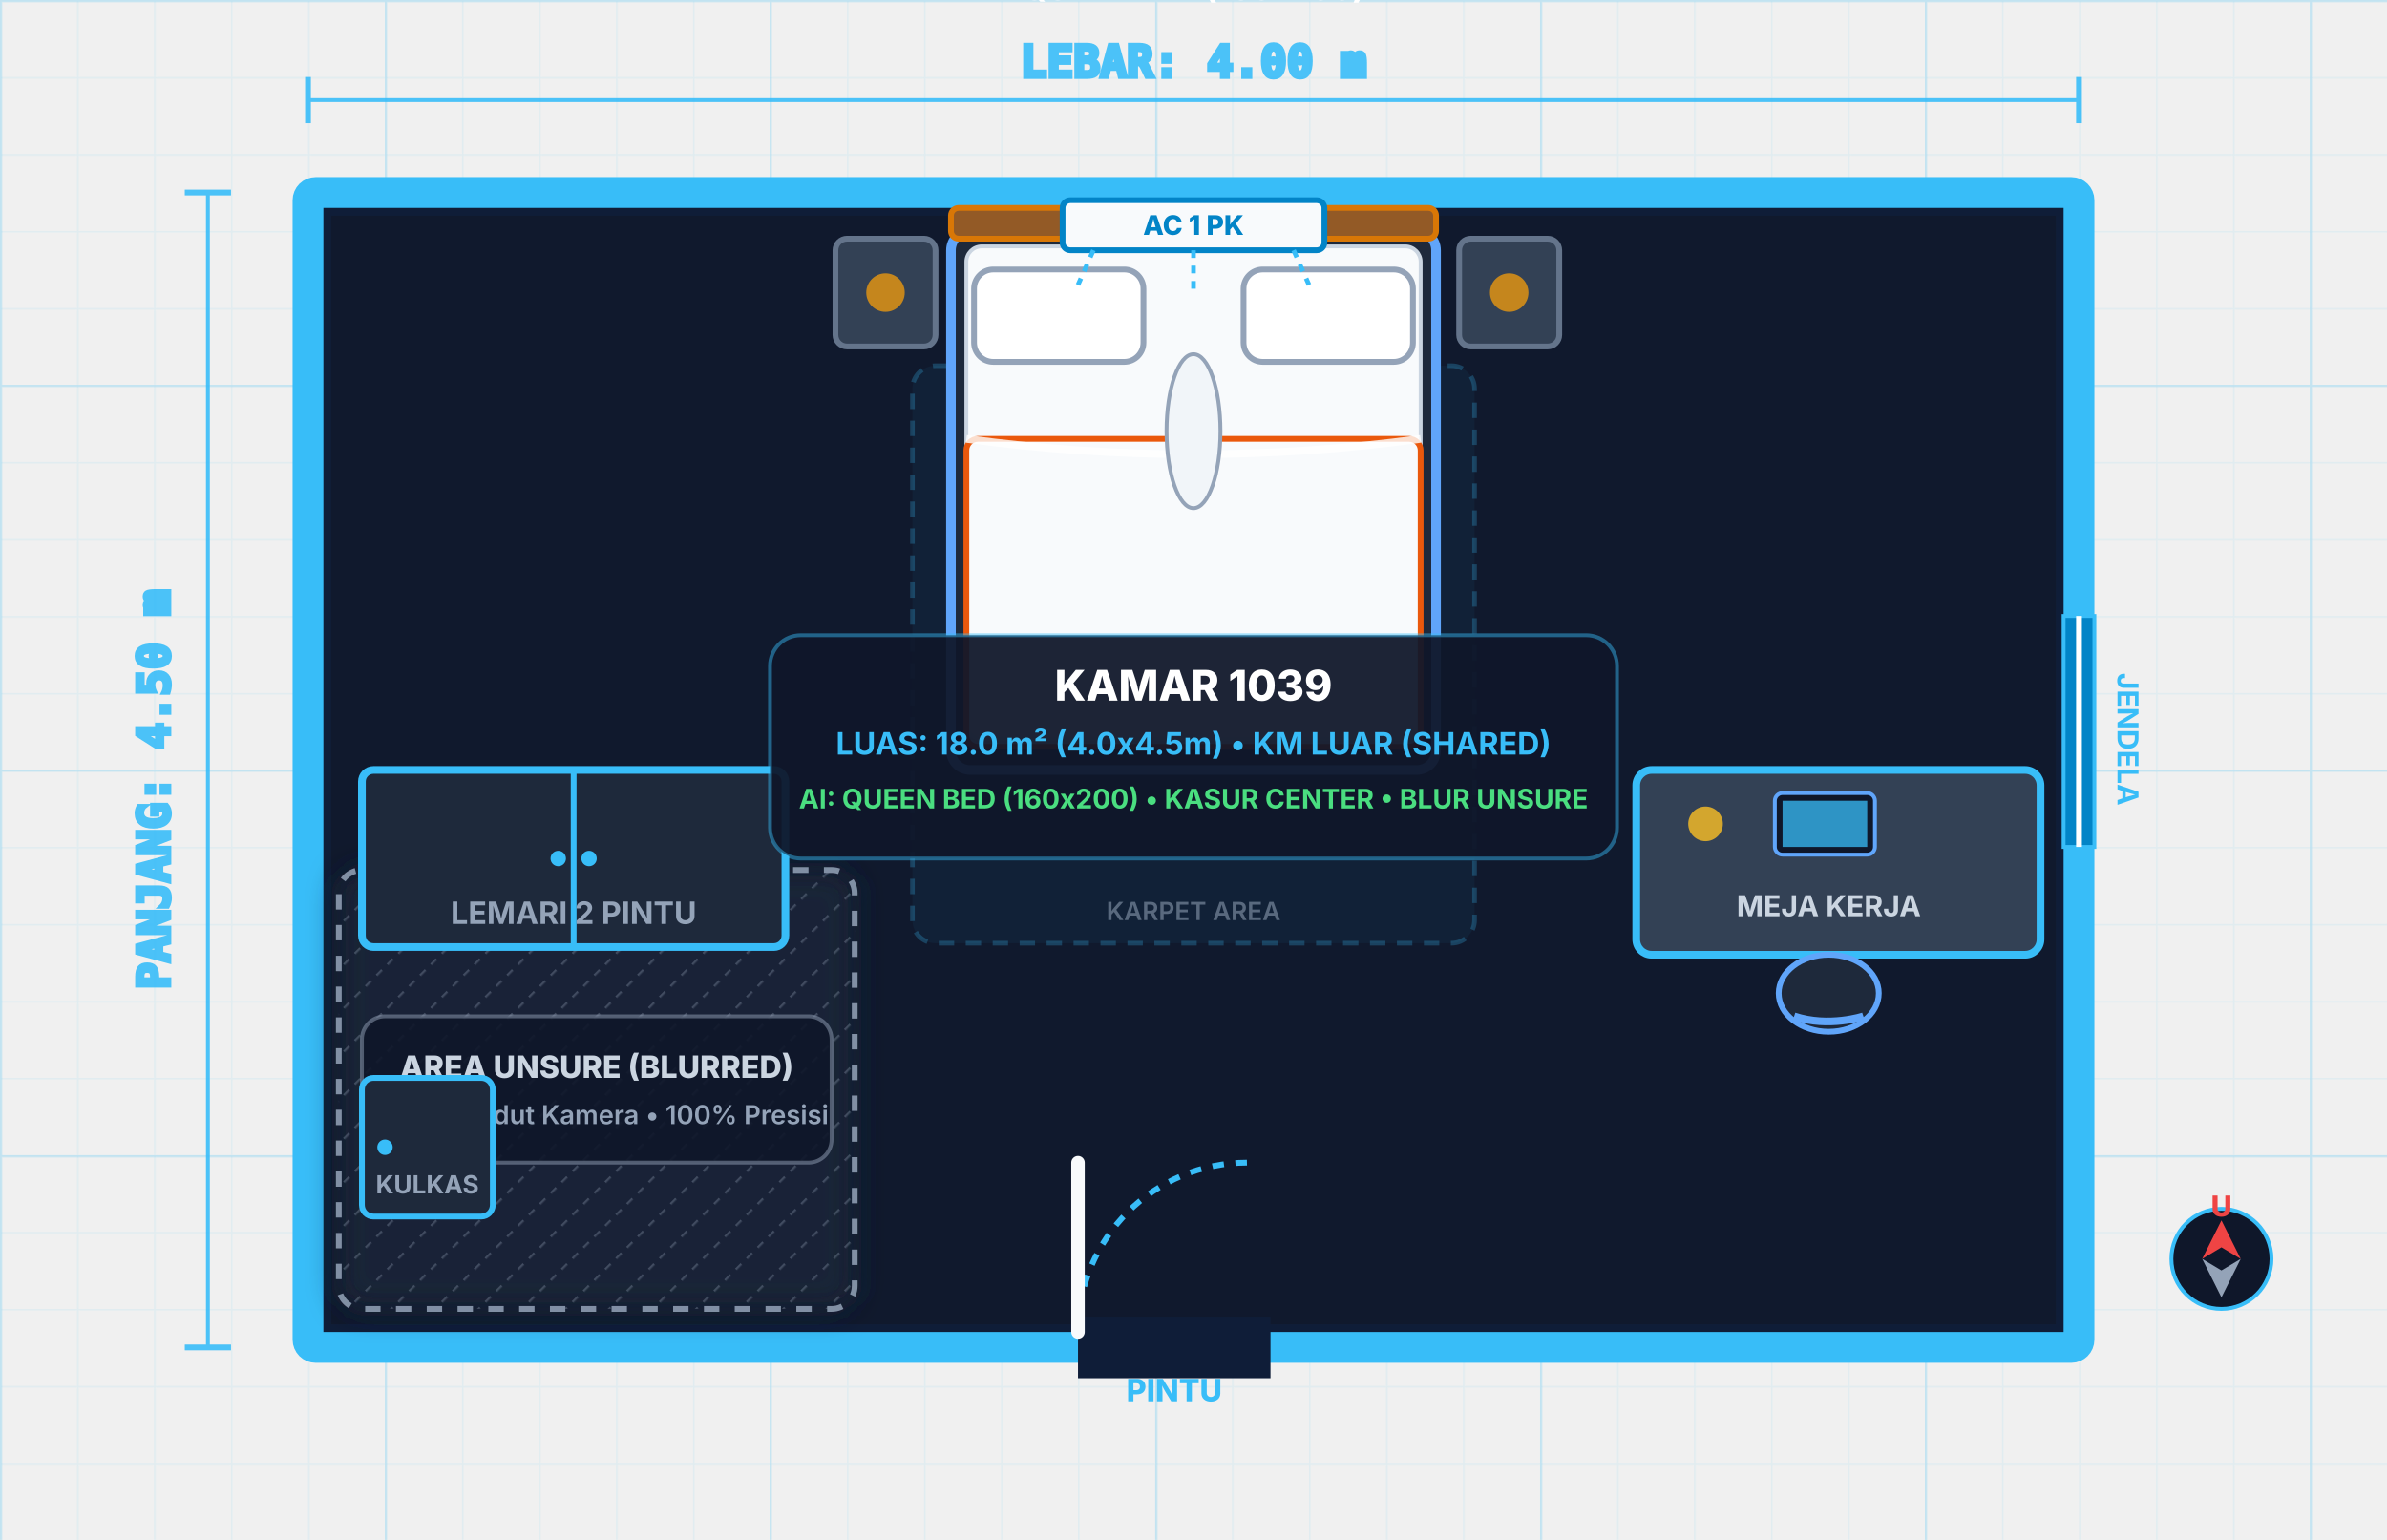
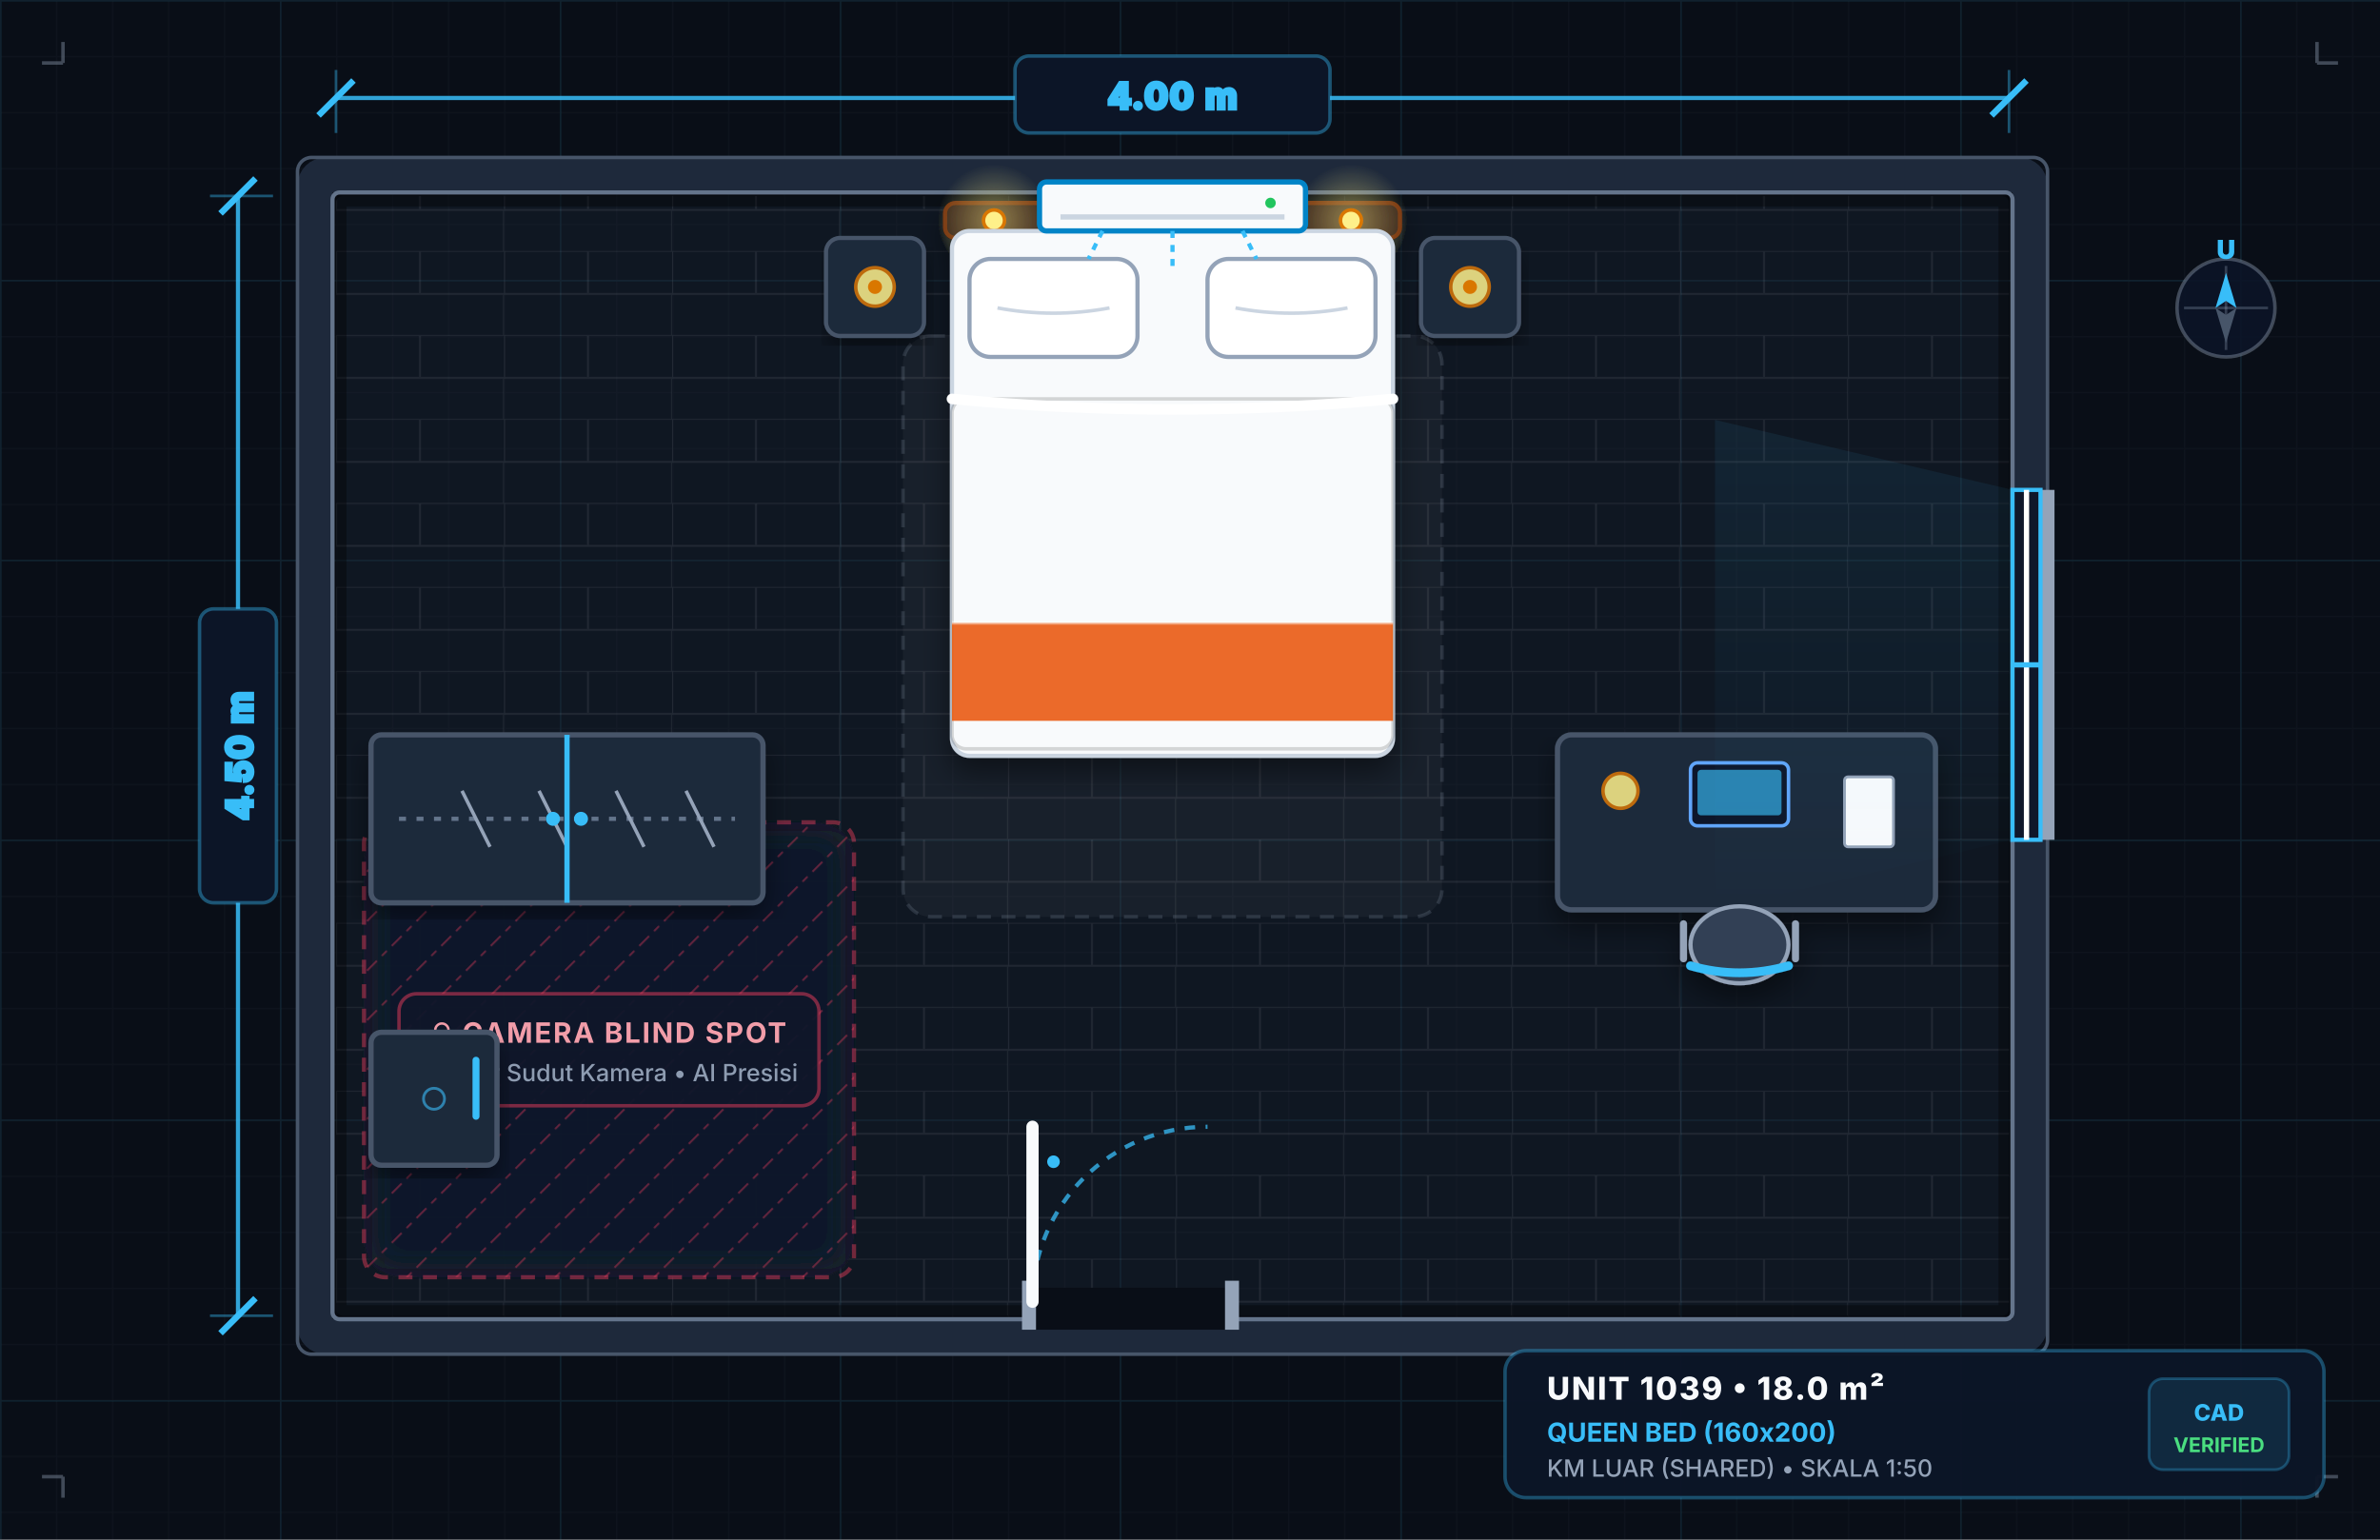
- <svg xmlns="http://www.w3.org/2000/svg" viewBox="0 0 620 400" width="100%" height="100%" style="background:#0b1329; border-radius:12px; font-family:'Inter',system-ui,sans-serif;">
+ <svg xmlns="http://www.w3.org/2000/svg" viewBox="0 0 680 440" width="100%" height="100%" style="background:#090e17; border-radius:14px; font-family:'Inter',system-ui,-apple-system,sans-serif;">
  <defs>
-     <pattern id="grid_s_489" width="20" height="20" patternUnits="userSpaceOnUse">
-       <path d="M 20 0 L 0 0 0 20" fill="none" stroke="rgba(56, 189, 248, 0.08)" stroke-width="0.8" />
+     <pattern id="grid_cad_489" width="16" height="16" patternUnits="userSpaceOnUse">
+       <path d="M 16 0 L 0 0 0 16" fill="none" stroke="rgba(148, 163, 184, 0.04)" stroke-width="0.75" />
    </pattern>
-     <pattern id="grid_m_489" width="100" height="100" patternUnits="userSpaceOnUse">
-       <path d="M 100 0 L 0 0 0 100" fill="none" stroke="rgba(56, 189, 248, 0.18)" stroke-width="1.2" />
+     <pattern id="grid_major_489" width="80" height="80" patternUnits="userSpaceOnUse">
+       <path d="M 80 0 L 0 0 0 80" fill="none" stroke="rgba(56, 189, 248, 0.08)" stroke-width="1" />
    </pattern>
-     <pattern id="tile_489" width="12" height="12" patternUnits="userSpaceOnUse">
-       <rect width="12" height="12" fill="rgba(14, 165, 233, 0.12)" />
-       <path d="M 12 0 L 0 0 0 12" fill="none" stroke="rgba(56, 189, 248, 0.28)" stroke-width="0.7" />
+     <pattern id="parquet_489" width="48" height="24" patternUnits="userSpaceOnUse">
+       <rect width="48" height="24" fill="#1e293b" fill-opacity="0.32" />
+       <path d="M 0 12 L 48 12 M 24 0 L 24 12 M 0 24 L 48 24 M 48 12 L 48 24 M 0 0 L 0 12" fill="none" stroke="rgba(255, 255, 255, 0.07)" stroke-width="0.6" />
    </pattern>
-     <filter id="unsure_blur_489" x="-20%" y="-20%" width="140%" height="140%">
-       <feGaussianBlur stdDeviation="3.8" />
+     <pattern id="bm_tile_489" width="14" height="14" patternUnits="userSpaceOnUse">
+       <rect width="14" height="14" fill="#0f2338" />
+       <path d="M 14 0 L 0 0 0 14" fill="none" stroke="rgba(56, 189, 248, 0.22)" stroke-width="0.6" />
+     </pattern>
+     <filter id="frost_blur_489" x="-10%" y="-10%" width="120%" height="120%">
+       <feGaussianBlur stdDeviation="5" result="blur" />
+       <feColorMatrix type="matrix" values="1 0 0 0 0  0 1 0 0 0  0 0 1 0 0  0 0 0 18 -7" />
    </filter>
-     <pattern id="unsure_hatch_489" width="8" height="8" patternTransform="rotate(45 0 0)" patternUnits="userSpaceOnUse">
-       <line x1="0" y1="0" x2="0" y2="8" stroke="rgba(148, 163, 184, 0.35)" stroke-width="1.2" stroke-dasharray="2 2" />
+     <pattern id="blind_hatch_489" width="10" height="10" patternTransform="rotate(45 0 0)" patternUnits="userSpaceOnUse">
+       <line x1="0" y1="0" x2="0" y2="10" stroke="rgba(244, 63, 94, 0.35)" stroke-width="1.2" stroke-dasharray="2 2" />
    </pattern>
+     <linearGradient id="win_light_489" x1="0%" y1="0%" x2="0%" y2="100%">
+       <stop offset="0%" stop-color="#38bdf8" stop-opacity="0.18" />
+       <stop offset="100%" stop-color="#38bdf8" stop-opacity="0.0" />
+     </linearGradient>
+     <radialGradient id="lamp_glow_489">
+       <stop offset="0%" stop-color="#fef08a" stop-opacity="0.45" />
+       <stop offset="100%" stop-color="#fef08a" stop-opacity="0" />
+     </radialGradient>
+     <filter id="drop_shadow_489" x="-5%" y="-5%" width="115%" height="115%">
+       <feDropShadow dx="0" dy="4" stdDeviation="4" flood-color="#000000" flood-opacity="0.45" />
+     </filter>
  </defs>
-   <rect width="620" height="400" fill="url(#grid_s_489)" />
-   <rect width="620" height="400" fill="url(#grid_m_489)" />
-   <g stroke="#38bdf8" stroke-width="1" opacity="0.9">
-     <line x1="80" y1="26" x2="540" y2="26" />
-     <line x1="80" y1="20" x2="80" y2="32" stroke-width="1.5" />
-     <line x1="540" y1="20" x2="540" y2="32" stroke-width="1.5" />
-     <text x="310" y="20" fill="#38bdf8" font-size="11.5" font-weight="700" text-anchor="middle" font-family="monospace">
-       LEBAR: 4.00 m
+   <rect width="680" height="440" fill="#090e17" />
+   <rect width="680" height="440" fill="url(#grid_cad_489)" />
+   <rect width="680" height="440" fill="url(#grid_major_489)" />
+   <g stroke="rgba(148, 163, 184, 0.4)" stroke-width="1">
+     <path d="M 12 18 L 18 18 M 18 12 L 18 18" />
+     <path d="M 668 18 L 662 18 M 662 12 L 662 18" />
+     <path d="M 12 422 L 18 422 M 18 428 L 18 422" />
+     <path d="M 668 422 L 662 422 M 662 428 L 662 422" />
+   </g>
+   <g stroke="#38bdf8" stroke-width="1.2">
+     <line x1="96" y1="28" x2="574" y2="28" opacity="0.85" />
+     <line x1="91" y1="33" x2="101" y2="23" stroke-width="1.8" />
+     <line x1="569" y1="33" x2="579" y2="23" stroke-width="1.8" />
+     <line x1="96" y1="38" x2="96" y2="20" opacity="0.4" stroke-width="0.75" />
+     <line x1="574" y1="38" x2="574" y2="20" opacity="0.4" stroke-width="0.75" />
+     <rect x="290" y="16" width="90" height="22" rx="4" fill="#0c1527" stroke="rgba(56, 189, 248, 0.4)" stroke-width="1" />
+     <text x="335" y="31" fill="#38bdf8" font-size="10" font-weight="700" text-anchor="middle" letter-spacing="0.5">
+       4.00 m
    </text>
  </g>
-   <g stroke="#38bdf8" stroke-width="1" opacity="0.9">
-     <line x1="54" y1="50" x2="54" y2="350" />
-     <line x1="48" y1="50" x2="60" y2="50" stroke-width="1.5" />
-     <line x1="48" y1="350" x2="60" y2="350" stroke-width="1.5" />
-     <text x="44" y="205" fill="#38bdf8" font-size="11.5" font-weight="700" text-anchor="middle" font-family="monospace" transform="rotate(-90 44 205)">
-       PANJANG: 4.50 m
+   <g stroke="#38bdf8" stroke-width="1.2">
+     <line x1="68" y1="56" x2="68" y2="376" opacity="0.85" />
+     <line x1="63" y1="61" x2="73" y2="51" stroke-width="1.8" />
+     <line x1="63" y1="381" x2="73" y2="371" stroke-width="1.8" />
+     <line x1="78" y1="56" x2="60" y2="56" opacity="0.4" stroke-width="0.75" />
+     <line x1="78" y1="376" x2="60" y2="376" opacity="0.4" stroke-width="0.75" />
+     <g transform="translate(68, 216)">
+       <rect x="-42" y="-11" width="84" height="22" rx="4" fill="#0c1527" stroke="rgba(56, 189, 248, 0.4)" stroke-width="1" transform="rotate(-90)" />
+       <text x="0" y="4" fill="#38bdf8" font-size="10" font-weight="700" text-anchor="middle" letter-spacing="0.5" transform="rotate(-90)">
+         4.50 m
+       </text>
+     </g>
+   </g>
+   <rect x="96" y="56" width="478" height="320" rx="2" fill="url(#parquet_489)" />
+   <rect x="96" y="56" width="478" height="320" fill="none" stroke="rgba(0, 0, 0, 0.35)" stroke-width="6" />
+   <rect x="90" y="50" width="490" height="332" fill="none" stroke="#1e293b" stroke-width="10" rx="3" />
+   <rect x="85" y="45" width="500" height="342" fill="none" stroke="#475569" stroke-width="1" rx="4" />
+   <rect x="95" y="55" width="480" height="322" fill="none" stroke="#64748b" stroke-width="1.2" rx="2" />
+   <g id="unsure_zone" opacity="0.95">
+     <rect x="104" y="235" width="140" height="130" rx="6" fill="rgba(15, 23, 42, 0.85)" filter="url(#frost_blur_489)" />
+     <rect x="104" y="235" width="140" height="130" rx="6" fill="url(#blind_hatch_489)" stroke="rgba(244, 63, 94, 0.45)" stroke-width="1.2" stroke-dasharray="4 3" />
+     <rect x="114" y="284" width="120" height="32" rx="5" fill="rgba(15, 23, 42, 0.94)" stroke="rgba(244, 63, 94, 0.5)" stroke-width="1" />
+     <text x="174.0" y="298" fill="#fda4af" font-size="8" font-weight="700" text-anchor="middle" letter-spacing="0.5">
+       ⚲ CAMERA BLIND SPOT
+     </text>
+     <text x="174.0" y="309" fill="#94a3b8" font-size="6.8" font-weight="500" text-anchor="middle">
+       Di Luar Sudut Kamera • AI Presisi
    </text>
  </g>
-   <rect x="80" y="50" width="460" height="300" fill="#0f1d38" stroke="#38bdf8" stroke-width="8" rx="2" />
-   <rect x="86" y="56" width="448" height="288" fill="#1e293b" opacity="0.22" />
-   <rect x="86" y="56" width="448" height="288" fill="rgba(15, 23, 42, 0.75)" />
-   <g>
-     <rect x="88" y="226" width="134" height="114" rx="6" fill="rgba(30, 41, 59, 0.75)" filter="url(#unsure_blur_489)" />
-     <rect x="88" y="226" width="134" height="114" rx="6" fill="url(#unsure_hatch_489)" stroke="#94a3b8" stroke-width="1.5" stroke-dasharray="4 4" opacity="0.85" />
-     <rect x="94" y="264" width="122" height="38" rx="6" fill="rgba(15, 23, 42, 0.9)" stroke="rgba(148, 163, 184, 0.5)" stroke-width="1" />
-     <text x="155.0" y="280" fill="#cbd5e1" font-size="8" font-weight="800" text-anchor="middle">AREA UNSURE (BLURRED)</text>
-     <text x="155.0" y="292" fill="#94a3b8" font-size="6.8" font-weight="600" text-anchor="middle">Di Luar Sudut Kamera • 100% Presisi</text>
+   <rect x="258" y="96" width="154" height="166" rx="8" fill="rgba(255, 255, 255, 0.04)" stroke="rgba(148, 163, 184, 0.2)" stroke-width="1" stroke-dasharray="4 3" />
+   <g id="bed_unit" filter="url(#drop_shadow_489)">
+     <rect x="270" y="58" width="130" height="10" rx="3" fill="#3b271d" stroke="#78350f" stroke-width="1.2" />
+     <circle cx="284" cy="63" r="16" fill="url(#lamp_glow_489)" />
+     <circle cx="386" cy="63" r="16" fill="url(#lamp_glow_489)" />
+     <circle cx="284" cy="63" r="3" fill="#fef08a" stroke="#d97706" stroke-width="1" />
+     <circle cx="386" cy="63" r="3" fill="#fef08a" stroke="#d97706" stroke-width="1" />
+     <rect x="272" y="66" width="126" height="150" rx="5" fill="#f8fafc" stroke="#cbd5e1" stroke-width="1.2" />
+     <rect x="272" y="114" width="126" height="100" rx="4" fill="#f8fafc" stroke="rgba(0,0,0,0.15)" stroke-width="1" />
+     <path d="M 272 114 Q 335.0 120 398 114" fill="none" stroke="#ffffff" stroke-width="3" stroke-linecap="round" />
+     <rect x="272" y="178" width="126" height="28" fill="#ea580c" opacity="0.88" />
+     <line x1="272" y1="178" x2="398" y2="178" stroke="rgba(255,255,255,0.4)" stroke-width="1" />
+     <rect x="277" y="74" width="48" height="28" rx="6" fill="#ffffff" stroke="#94a3b8" stroke-width="1.2" />
+     <path d="M 285 88 Q 301.0 91 317 88" fill="none" stroke="#cbd5e1" stroke-width="1" />
+     <rect x="345" y="74" width="48" height="28" rx="6" fill="#ffffff" stroke="#94a3b8" stroke-width="1.2" />
+     <path d="M 353 88 Q 369.0 91 385 88" fill="none" stroke="#cbd5e1" stroke-width="1" />
  </g>
-   <g>
-     <rect x="237" y="95" width="146" height="150" rx="6" fill="rgba(56, 189, 248, 0.05)" stroke="rgba(56, 189, 248, 0.25)" stroke-width="1.2" stroke-dasharray="4 3" />
-     <text x="310.0" y="239" fill="rgba(148, 163, 184, 0.55)" font-size="6.5" font-weight="600" text-anchor="middle">KARPET AREA</text>
+   <g filter="url(#drop_shadow_489)">
+     <rect x="236" y="68" width="28" height="28" rx="4" fill="#1e293b" stroke="#475569" stroke-width="1.2" />
+     <circle cx="250" cy="82" r="5.5" fill="#fef08a" stroke="#d97706" stroke-width="1" opacity="0.85" />
+     <circle cx="250" cy="82" r="2" fill="#d97706" />
  </g>
-   <g>
-     <rect x="247" y="60" width="126" height="140" rx="5" fill="#1e293b" stroke="#60a5fa" stroke-width="2.5" />
-     <rect x="247" y="54" width="126" height="8" rx="2" fill="#935a26" stroke="#d97706" stroke-width="1.5" />
-     <rect x="251" y="64" width="118" height="128" rx="4" fill="#f8fafc" stroke="#cbd5e1" stroke-width="1" />
-     <rect x="251" y="114" width="118" height="80" rx="3" fill="#f8fafc" stroke="#ea580c" stroke-width="1.5" fill-opacity="0.95" />
-     <path d="M 251 114 Q 310.0 122 369 114" fill="none" stroke="#ffffff" stroke-width="2" opacity="0.8" />
-     <rect x="253" y="70" width="44" height="24" rx="5" fill="#ffffff" stroke="#94a3b8" stroke-width="1.5" />
-     <rect x="323" y="70" width="44" height="24" rx="5" fill="#ffffff" stroke="#94a3b8" stroke-width="1.5" />
-     <ellipse cx="310.0" cy="112" rx="7" ry="20" fill="#f1f5f9" stroke="#94a3b8" stroke-width="1" />
-     <text x="310.0" cy="160" fill="#ffffff" font-size="8" font-weight="800" text-anchor="middle">QUEEN BED (160x200)</text>
+   <g filter="url(#drop_shadow_489)">
+     <rect x="406" y="68" width="28" height="28" rx="4" fill="#1e293b" stroke="#475569" stroke-width="1.2" />
+     <circle cx="420" cy="82" r="5.5" fill="#fef08a" stroke="#d97706" stroke-width="1" opacity="0.85" />
+     <circle cx="420" cy="82" r="2" fill="#d97706" />
  </g>
-   <rect x="217" y="62" width="26" height="28" rx="3" fill="#334155" stroke="#64748b" stroke-width="1.5" />
-   <circle cx="230" cy="76" r="5" fill="#f59e0b" opacity="0.75" />
-   <rect x="379" y="62" width="26" height="28" rx="3" fill="#334155" stroke="#64748b" stroke-width="1.5" />
-   <circle cx="392" cy="76" r="5" fill="#f59e0b" opacity="0.75" />
-   <g>
-     <rect x="94" y="200" width="110" height="46" rx="3" fill="#1e293b" stroke="#38bdf8" stroke-width="2" />
-     <line x1="149" y1="200" x2="149" y2="246" stroke="#38bdf8" stroke-width="1.5" />
-     <circle cx="145" cy="223" r="2" fill="#38bdf8" />
-     <circle cx="153" cy="223" r="2" fill="#38bdf8" />
-     <text x="149" y="240" fill="#94a3b8" font-size="8" font-weight="700" text-anchor="middle">LEMARI 2 PINTU</text>
+   <g id="wardrobe" filter="url(#drop_shadow_489)">
+     <rect x="106" y="210" width="112" height="48" rx="3" fill="#1e293b" stroke="#475569" stroke-width="1.5" />
+     <line x1="114" y1="234" x2="210" y2="234" stroke="#64748b" stroke-width="1.2" stroke-dasharray="2 3" />
+     <line x1="132" y1="226" x2="140" y2="242" stroke="#94a3b8" stroke-width="1" />
+     <line x1="154" y1="226" x2="162" y2="242" stroke="#94a3b8" stroke-width="1" />
+     <line x1="176" y1="226" x2="184" y2="242" stroke="#94a3b8" stroke-width="1" />
+     <line x1="196" y1="226" x2="204" y2="242" stroke="#94a3b8" stroke-width="1" />
+     <line x1="162" y1="210" x2="162" y2="258" stroke="#38bdf8" stroke-width="1.5" />
+     <circle cx="158" cy="234" r="2" fill="#38bdf8" />
+     <circle cx="166" cy="234" r="2" fill="#38bdf8" />
  </g>
-   <g>
-     <rect x="425" y="200" width="105" height="48" rx="4" fill="#334155" stroke="#38bdf8" stroke-width="2" />
-     <rect x="461" y="206" width="26" height="16" rx="2" fill="#0f172a" stroke="#60a5fa" stroke-width="1" />
-     <rect x="463" y="208" width="22" height="12" fill="#38bdf8" opacity="0.75" />
-     <circle cx="443" cy="214" r="4.5" fill="#fbbf24" opacity="0.8" />
-     <ellipse cx="475" cy="258" rx="13" ry="10" fill="#1e293b" stroke="#60a5fa" stroke-width="1.5" />
-     <path d="M 466 264 C 475 267 484 264 484 264" stroke="#60a5fa" stroke-width="2" fill="none" />
-     <text x="475" y="238" fill="#cbd5e1" font-size="7.5" font-weight="700" text-anchor="middle">MEJA KERJA</text>
+   <g id="desk_setup" filter="url(#drop_shadow_489)">
+     <rect x="445" y="210" width="108" height="50" rx="4" fill="#1e293b" stroke="#475569" stroke-width="1.5" />
+     <rect x="483" y="218" width="28" height="18" rx="2" fill="#0f172a" stroke="#60a5fa" stroke-width="1" />
+     <rect x="485" y="220" width="24" height="13" rx="1" fill="#38bdf8" opacity="0.65" />
+     <circle cx="463" cy="226" r="5" fill="#fef08a" stroke="#d97706" stroke-width="1" opacity="0.85" />
+     <rect x="527" y="222" width="14" height="20" rx="1" fill="#f8fafc" stroke="#94a3b8" stroke-width="0.8" />
+     <ellipse cx="497" cy="270" rx="14" ry="11" fill="#334155" stroke="#94a3b8" stroke-width="1.2" />
+     <path d="M 483 276 Q 497 280 511 276" fill="none" stroke="#38bdf8" stroke-width="2.5" stroke-linecap="round" />
+     <line x1="481" y1="264" x2="481" y2="274" stroke="#94a3b8" stroke-width="2" stroke-linecap="round" />
+     <line x1="513" y1="264" x2="513" y2="274" stroke="#94a3b8" stroke-width="2" stroke-linecap="round" />
  </g>
-   <g>
-     <rect x="276" y="52" width="68" height="13" rx="2" fill="#f8fafc" stroke="#0284c7" stroke-width="1.5" />
-     <path d="M 284 65 L 280 74" stroke="#38bdf8" stroke-width="1.2" stroke-dasharray="2 2" />
-     <path d="M 310 65 L 310 76" stroke="#38bdf8" stroke-width="1.2" stroke-dasharray="2 2" />
-     <path d="M 336 65 L 340 74" stroke="#38bdf8" stroke-width="1.2" stroke-dasharray="2 2" />
-     <text x="310" y="61" fill="#0284c7" font-size="7" font-weight="800" text-anchor="middle">AC 1 PK</text>
+   <g id="ac_unit">
+     <rect x="297" y="52" width="76" height="14" rx="2" fill="#f8fafc" stroke="#0284c7" stroke-width="1.5" />
+     <line x1="303" y1="62" x2="367" y2="62" stroke="#cbd5e1" stroke-width="1.5" />
+     <line x1="315" y1="66" x2="311" y2="74" stroke="#38bdf8" stroke-width="1.2" stroke-dasharray="2 2" />
+     <line x1="335" y1="66" x2="335" y2="76" stroke="#38bdf8" stroke-width="1.2" stroke-dasharray="2 2" />
+     <line x1="355" y1="66" x2="359" y2="74" stroke="#38bdf8" stroke-width="1.2" stroke-dasharray="2 2" />
+     <circle cx="363" cy="58" r="1.5" fill="#22c55e" />
  </g>
-   <g>
-     <rect x="94" y="280" width="34" height="36" rx="3" fill="#1e293b" stroke="#38bdf8" stroke-width="1.5" />
-     <circle cx="100" cy="298" r="2" fill="#38bdf8" />
-     <text x="111" y="310" fill="#94a3b8" font-size="6.5" font-weight="700" text-anchor="middle">KULKAS</text>
+   <g id="fridge" filter="url(#drop_shadow_489)">
+     <rect x="106" y="295" width="36" height="38" rx="3" fill="#1e293b" stroke="#475569" stroke-width="1.5" />
+     <line x1="136" y1="303" x2="136" y2="319" stroke="#38bdf8" stroke-width="2" stroke-linecap="round" />
+     <circle cx="124" cy="314" r="3" fill="none" stroke="#38bdf8" stroke-width="0.8" opacity="0.6" />
  </g>
-   <g>
-     <rect x="536" y="160" width="8" height="60" fill="#0284c7" stroke="#38bdf8" stroke-width="1" />
-     <line x1="540" y1="160" x2="540" y2="220" stroke="#ffffff" stroke-width="1.5" />
-     <text x="550" y="192" fill="#38bdf8" font-size="7.5" font-weight="700" text-anchor="middle" transform="rotate(90 550 192)">JENDELA</text>
+   <g id="window_right">
+     <polygon points="575,140 490,120 490,260 575,240" fill="url(#win_light_489)" opacity="0.45" />
+     <rect x="583" y="140" width="4" height="100" fill="#94a3b8" />
+     <rect x="575" y="140" width="8" height="100" fill="#0f172a" stroke="#38bdf8" stroke-width="1.2" />
+     <line x1="579" y1="140" x2="579" y2="240" stroke="#ffffff" stroke-width="1.5" />
+     <line x1="575" y1="190" x2="583" y2="190" stroke="#38bdf8" stroke-width="1.5" />
  </g>
-   <g>
-     <rect x="280" y="342" width="50" height="16" fill="#0f1d38" />
-     <path d="M 280 346 A 44 44 0 0 1 324 302" fill="none" stroke="#38bdf8" stroke-width="1.5" stroke-dasharray="3 3" />
-     <line x1="280" y1="346" x2="280" y2="302" stroke="#f8fafc" stroke-width="3.5" stroke-linecap="round" />
-     <text x="305" y="364" fill="#38bdf8" font-size="8" font-weight="800" text-anchor="middle">PINTU</text>
+   <g id="main_door">
+     <rect x="295" y="368" width="56" height="12" fill="#090e17" />
+     <rect x="292" y="366" width="4" height="14" fill="#94a3b8" />
+     <rect x="350" y="366" width="4" height="14" fill="#94a3b8" />
+     <path d="M 295 372 A 50 50 0 0 1 345 322" fill="none" stroke="#38bdf8" stroke-width="1.2" stroke-dasharray="3 3" opacity="0.75" />
+     <line x1="295" y1="372" x2="295" y2="322" stroke="#f8fafc" stroke-width="3.5" stroke-linecap="round" />
+     <circle cx="301" cy="332" r="1.8" fill="#38bdf8" />
  </g>
-   <g>
-     <rect x="200" y="165" width="220" height="58" rx="8" fill="rgba(15, 23, 42, 0.94)" stroke="rgba(56, 189, 248, 0.45)" stroke-width="1" />
-     <text x="310" y="182" fill="#ffffff" font-size="11" font-weight="800" text-anchor="middle">KAMAR 1039</text>
-     <text x="310" y="196" fill="#38bdf8" font-size="8" font-weight="700" text-anchor="middle">LUAS: 18.0 m² (4.0x4.5m) • KM LUAR (SHARED)</text>
-     <text x="310" y="210" fill="#4ade80" font-size="7" font-weight="700" text-anchor="middle">AI: QUEEN BED (160x200) • KASUR CENTER • BLUR UNSURE</text>
+   <g id="title_block" transform="translate(430, 386)">
+     <rect x="0" y="0" width="234" height="42" rx="6" fill="rgba(12, 21, 39, 0.96)" stroke="rgba(56, 189, 248, 0.35)" stroke-width="1" />
+     <text x="12" y="14" fill="#f8fafc" font-size="9" font-weight="800" letter-spacing="0.5">
+       UNIT 1039 • 18.0 m²
+     </text>
+     <text x="12" y="26" fill="#38bdf8" font-size="7.5" font-weight="700">
+       QUEEN BED (160x200)
+     </text>
+     <text x="12" y="36" fill="#94a3b8" font-size="6.8" font-weight="500">
+       KM LUAR (SHARED) • SKALA 1:50
+     </text>
+     <rect x="184" y="8" width="40" height="26" rx="4" fill="rgba(56, 189, 248, 0.12)" stroke="rgba(56, 189, 248, 0.3)" stroke-width="0.8" />
+     <text x="204" y="20" fill="#38bdf8" font-size="6.5" font-weight="800" text-anchor="middle">CAD</text>
+     <text x="204" y="29" fill="#4ade80" font-size="5.8" font-weight="700" text-anchor="middle">VERIFIED</text>
  </g>
-   <g transform="translate(562, 312)">
-     <circle cx="15" cy="15" r="13" fill="#0f172a" stroke="#38bdf8" stroke-width="1" />
-     <path d="M 15 5 L 20 15 L 15 12 L 10 15 Z" fill="#ef4444" />
-     <path d="M 15 25 L 20 15 L 15 18 L 10 15 Z" fill="#94a3b8" />
-     <text x="15" y="4" fill="#ef4444" font-size="7.5" font-weight="800" text-anchor="middle">U</text>
+   <g id="north_compass" transform="translate(620, 72)">
+     <circle cx="16" cy="16" r="14" fill="rgba(12, 21, 39, 0.9)" stroke="rgba(148, 163, 184, 0.4)" stroke-width="1" />
+     <line x1="16" y1="4" x2="16" y2="28" stroke="rgba(148, 163, 184, 0.3)" stroke-width="0.75" />
+     <line x1="4" y1="16" x2="28" y2="16" stroke="rgba(148, 163, 184, 0.3)" stroke-width="0.75" />
+     <polygon points="16,6 19,16 16,14 13,16" fill="#38bdf8" />
+     <polygon points="16,26 19,16 16,18 13,16" fill="#475569" />
+     <text x="16" y="2" fill="#38bdf8" font-size="7.5" font-weight="900" text-anchor="middle">U</text>
  </g>
</svg>
